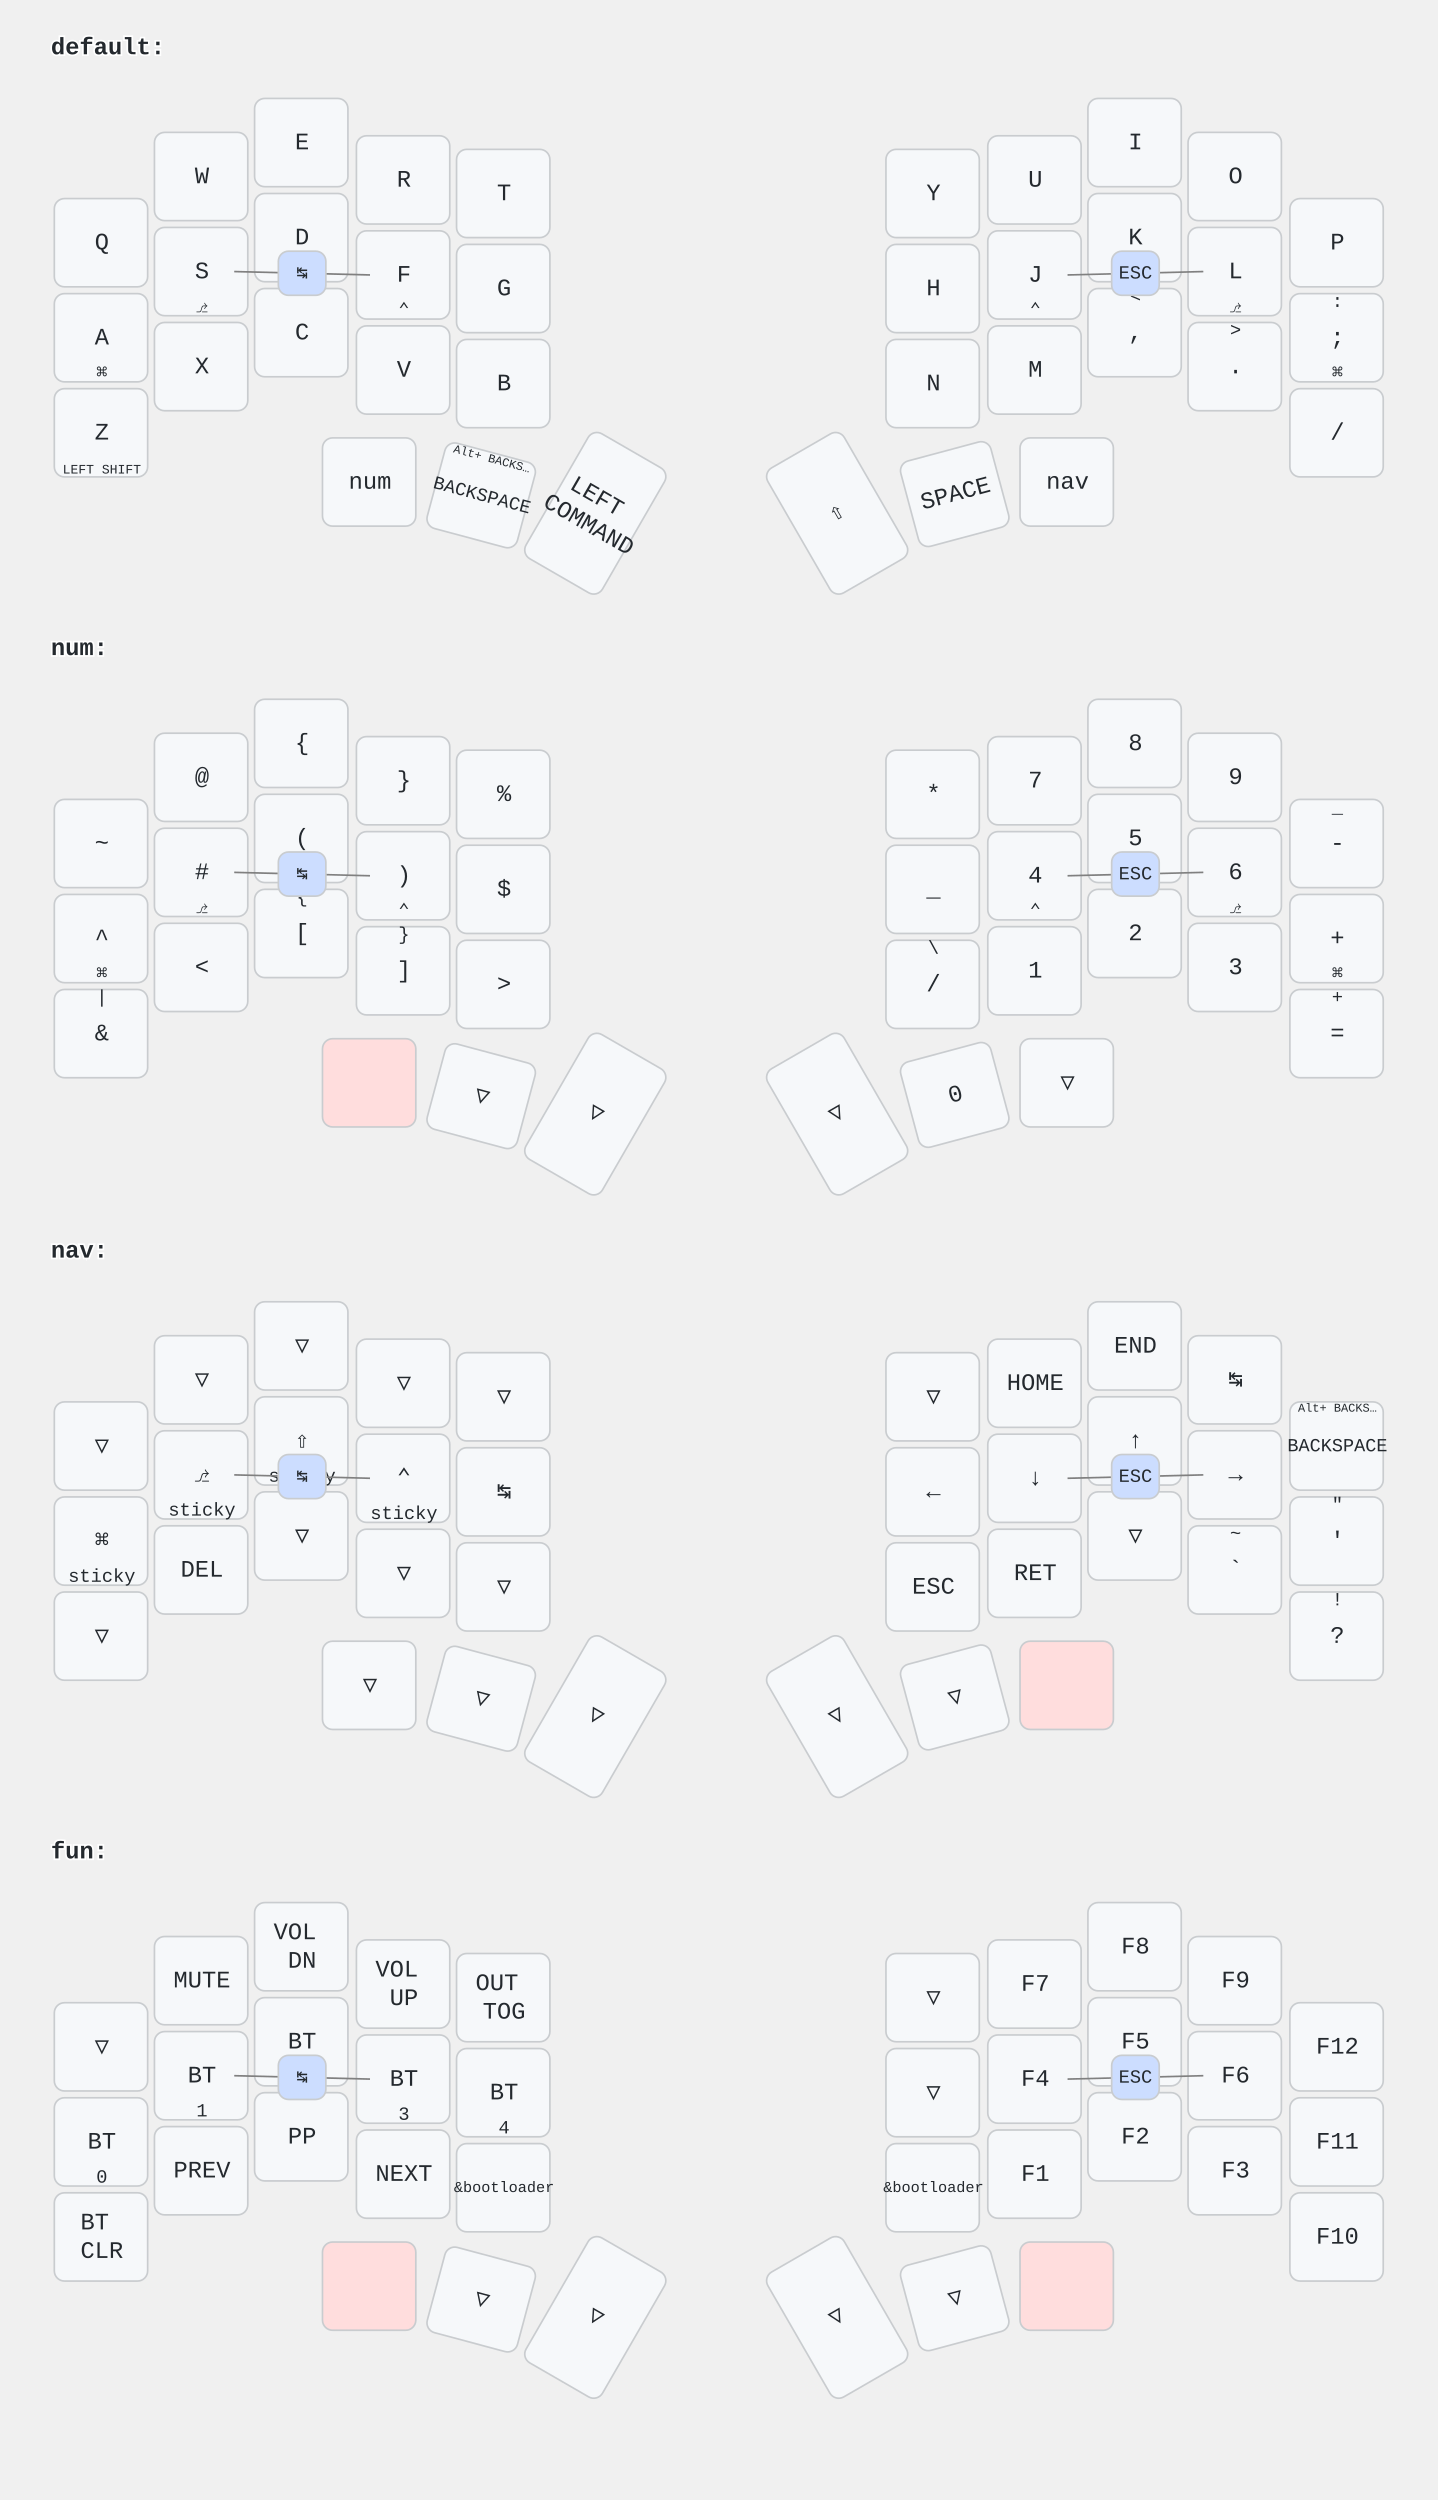
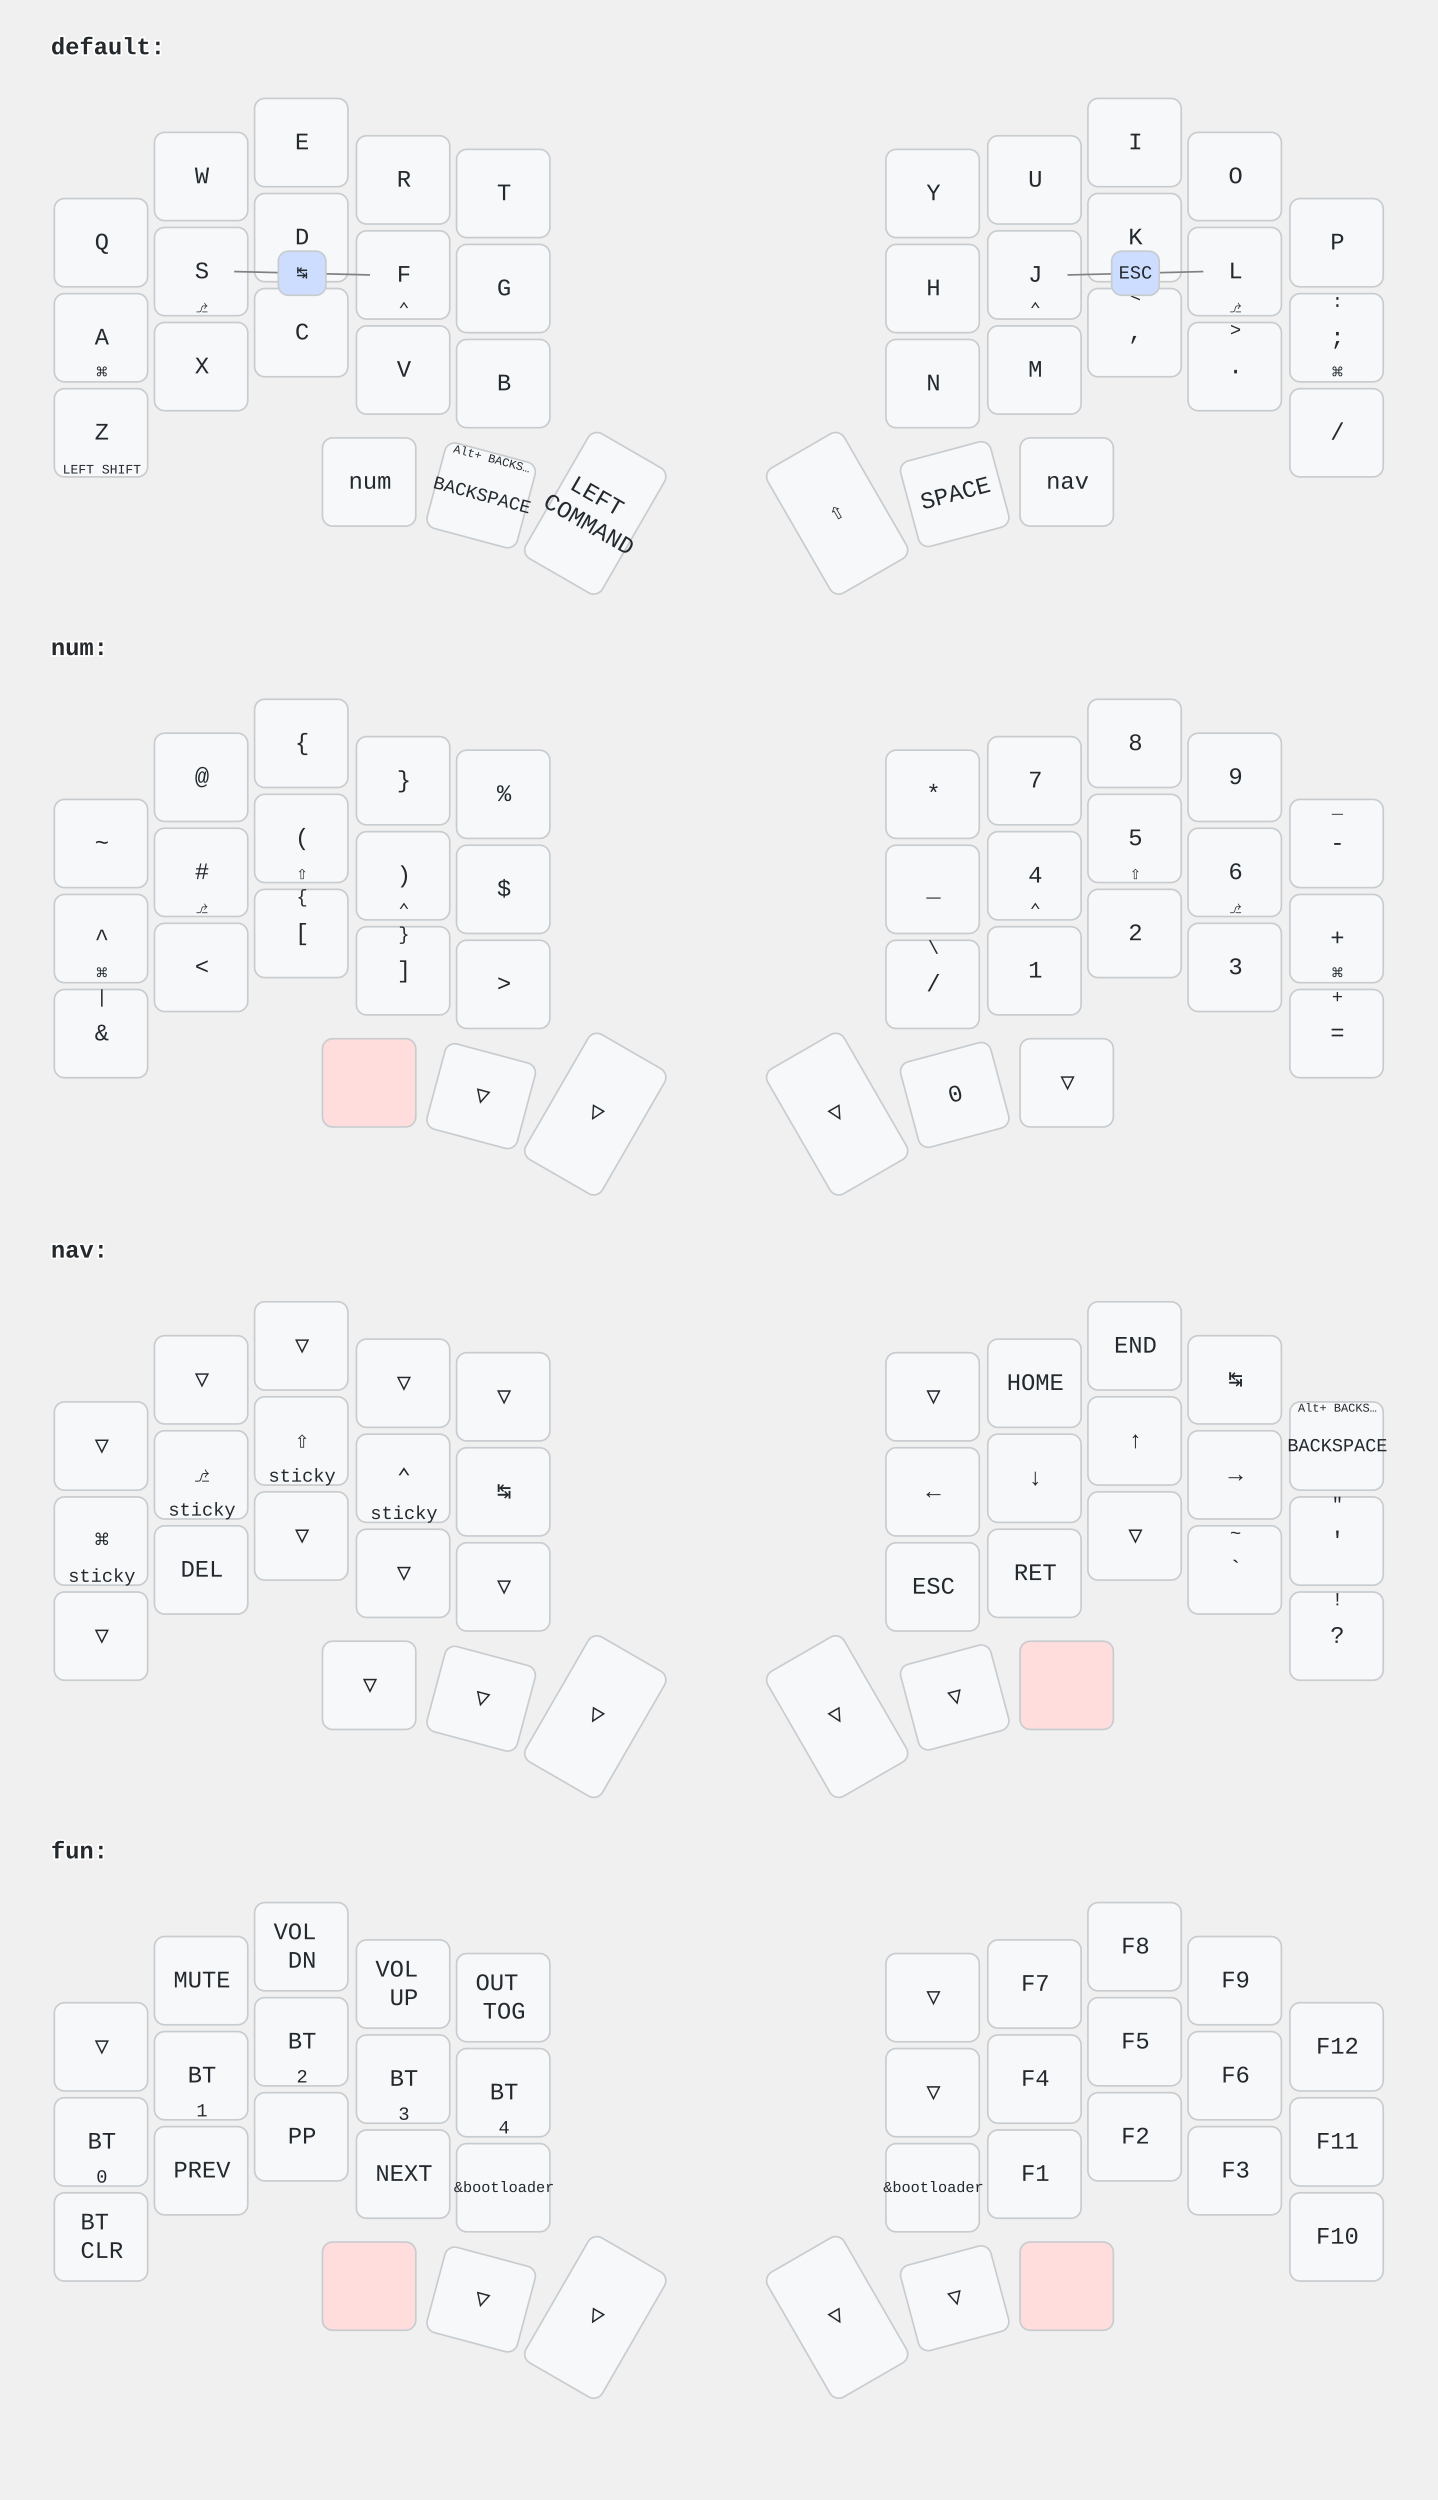
<svg xmlns="http://www.w3.org/2000/svg" width="847" height="1473" viewBox="0 0 847 1473" class="keymap">
  <style>/* font and background color specifications */
svg {
    font-family: SFMono-Regular,Consolas,Liberation Mono,Menlo,monospace;
    font-size: 14px;
    font-kerning: normal;
    text-rendering: optimizeLegibility;
    fill: #24292e;
}

/* default key styling */
rect {
    fill: #f6f8fa;
    stroke: #c9cccf;
    stroke-width: 1;
}

/* color accent for combo boxes */
rect.combo {
    fill: #cdf;
}

/* color accent for held keys */
rect.held, rect.combo.held {
    fill: #fdd;
}

/* color accent for ghost (optional) keys */
rect.ghost, rect.combo.ghost {
    fill: #ddd;
}

text {
    text-anchor: middle;
    dominant-baseline: middle;
}

/* styling for layer labels */
text.label {
    font-weight: bold;
    text-anchor: start;
    stroke: white;
    stroke-width: 2;
    paint-order: stroke;
}

/* styling for combo tap, and key hold/shifted label text */
text.combo, text.hold, text.shifted {
    font-size: 11px;
}

text.hold {
    text-anchor: middle;
    dominant-baseline: auto;
}

text.shifted {
    text-anchor: middle;
    dominant-baseline: hanging;
}

/* styling for hold/shifted label text in combo box */
text.combo.hold, text.combo.shifted {
    font-size: 8px;
}

/* styling for combo dendrons */
path {
    stroke-width: 1;
    stroke: gray;
    fill: none;
}
</style>
  <g transform="translate(30, 0)" class="layer-default">
    <text x="0" y="28" class="label">default:</text>
    <g transform="translate(0, 56)">
      <g transform="translate(30, 87)" class="key keypos-0">
        <rect rx="6" ry="6" x="-28" y="-26" width="55" height="52" class="key" />
        <text x="0" y="0" class="key tap">Q</text>
      </g>
      <g transform="translate(89, 48)" class="key keypos-1">
        <rect rx="6" ry="6" x="-28" y="-26" width="55" height="52" class="key" />
        <text x="0" y="0" class="key tap">W</text>
      </g>
      <g transform="translate(148, 28)" class="key keypos-2">
        <rect rx="6" ry="6" x="-28" y="-26" width="55" height="52" class="key" />
        <text x="0" y="0" class="key tap">E</text>
      </g>
      <g transform="translate(208, 50)" class="key keypos-3">
        <rect rx="6" ry="6" x="-28" y="-26" width="55" height="52" class="key" />
        <text x="0" y="0" class="key tap">R</text>
      </g>
      <g transform="translate(267, 58)" class="key keypos-4">
        <rect rx="6" ry="6" x="-28" y="-26" width="55" height="52" class="key" />
        <text x="0" y="0" class="key tap">T</text>
      </g>
      <g transform="translate(520, 58)" class="key keypos-5">
        <rect rx="6" ry="6" x="-28" y="-26" width="55" height="52" class="key" />
        <text x="0" y="0" class="key tap">Y</text>
      </g>
      <g transform="translate(580, 50)" class="key keypos-6">
        <rect rx="6" ry="6" x="-28" y="-26" width="55" height="52" class="key" />
        <text x="0" y="0" class="key tap">U</text>
      </g>
      <g transform="translate(639, 28)" class="key keypos-7">
        <rect rx="6" ry="6" x="-28" y="-26" width="55" height="52" class="key" />
        <text x="0" y="0" class="key tap">I</text>
      </g>
      <g transform="translate(698, 48)" class="key keypos-8">
        <rect rx="6" ry="6" x="-28" y="-26" width="55" height="52" class="key" />
        <text x="0" y="0" class="key tap">O</text>
      </g>
      <g transform="translate(758, 87)" class="key keypos-9">
        <rect rx="6" ry="6" x="-28" y="-26" width="55" height="52" class="key" />
        <text x="0" y="0" class="key tap">P</text>
      </g>
      <g transform="translate(30, 143)" class="key keypos-10">
        <rect rx="6" ry="6" x="-28" y="-26" width="55" height="52" class="key" />
        <text x="0" y="0" class="key tap">A</text>
        <text x="0" y="24" class="key hold">⌘</text>
      </g>
      <g transform="translate(89, 104)" class="key keypos-11">
        <rect rx="6" ry="6" x="-28" y="-26" width="55" height="52" class="key" />
        <text x="0" y="0" class="key tap">S</text>
        <text x="0" y="24" class="key hold">⎇</text>
      </g>
      <g transform="translate(148, 84)" class="key keypos-12">
        <rect rx="6" ry="6" x="-28" y="-26" width="55" height="52" class="key" />
        <text x="0" y="0" class="key tap">D</text>
        <text x="0" y="24" class="key hold">⇧</text>
      </g>
      <g transform="translate(208, 106)" class="key keypos-13">
        <rect rx="6" ry="6" x="-28" y="-26" width="55" height="52" class="key" />
        <text x="0" y="0" class="key tap">F</text>
        <text x="0" y="24" class="key hold">⌃</text>
      </g>
      <g transform="translate(267, 114)" class="key keypos-14">
        <rect rx="6" ry="6" x="-28" y="-26" width="55" height="52" class="key" />
        <text x="0" y="0" class="key tap">G</text>
      </g>
      <g transform="translate(520, 114)" class="key keypos-15">
        <rect rx="6" ry="6" x="-28" y="-26" width="55" height="52" class="key" />
        <text x="0" y="0" class="key tap">H</text>
      </g>
      <g transform="translate(580, 106)" class="key keypos-16">
        <rect rx="6" ry="6" x="-28" y="-26" width="55" height="52" class="key" />
        <text x="0" y="0" class="key tap">J</text>
        <text x="0" y="24" class="key hold">⌃</text>
      </g>
      <g transform="translate(639, 84)" class="key keypos-17">
        <rect rx="6" ry="6" x="-28" y="-26" width="55" height="52" class="key" />
        <text x="0" y="0" class="key tap">K</text>
        <text x="0" y="24" class="key hold">⇧</text>
      </g>
      <g transform="translate(698, 104)" class="key keypos-18">
        <rect rx="6" ry="6" x="-28" y="-26" width="55" height="52" class="key" />
        <text x="0" y="0" class="key tap">L</text>
        <text x="0" y="24" class="key hold">⎇</text>
      </g>
      <g transform="translate(758, 143)" class="key keypos-19">
        <rect rx="6" ry="6" x="-28" y="-26" width="55" height="52" class="key" />
        <text x="0" y="0" class="key tap">;</text>
        <text x="0" y="24" class="key hold">⌘</text>
        <text x="0" y="-24" class="key shifted">:</text>
      </g>
      <g transform="translate(30, 199)" class="key keypos-20">
        <rect rx="6" ry="6" x="-28" y="-26" width="55" height="52" class="key" />
        <text x="0" y="0" class="key tap">Z</text>
        <text x="0" y="24" class="key hold">
          <tspan style="font-size: 70%">LEFT SHIFT</tspan>
        </text>
      </g>
      <g transform="translate(89, 160)" class="key keypos-21">
        <rect rx="6" ry="6" x="-28" y="-26" width="55" height="52" class="key" />
        <text x="0" y="0" class="key tap">X</text>
      </g>
      <g transform="translate(148, 140)" class="key keypos-22">
        <rect rx="6" ry="6" x="-28" y="-26" width="55" height="52" class="key" />
        <text x="0" y="0" class="key tap">C</text>
      </g>
      <g transform="translate(208, 162)" class="key keypos-23">
        <rect rx="6" ry="6" x="-28" y="-26" width="55" height="52" class="key" />
        <text x="0" y="0" class="key tap">V</text>
      </g>
      <g transform="translate(267, 170)" class="key keypos-24">
        <rect rx="6" ry="6" x="-28" y="-26" width="55" height="52" class="key" />
        <text x="0" y="0" class="key tap">B</text>
      </g>
      <g transform="translate(520, 170)" class="key keypos-25">
        <rect rx="6" ry="6" x="-28" y="-26" width="55" height="52" class="key" />
        <text x="0" y="0" class="key tap">N</text>
      </g>
      <g transform="translate(580, 162)" class="key keypos-26">
        <rect rx="6" ry="6" x="-28" y="-26" width="55" height="52" class="key" />
        <text x="0" y="0" class="key tap">M</text>
      </g>
      <g transform="translate(639, 140)" class="key keypos-27">
        <rect rx="6" ry="6" x="-28" y="-26" width="55" height="52" class="key" />
        <text x="0" y="0" class="key tap">,</text>
        <text x="0" y="-24" class="key shifted">&lt;</text>
      </g>
      <g transform="translate(698, 160)" class="key keypos-28">
        <rect rx="6" ry="6" x="-28" y="-26" width="55" height="52" class="key" />
        <text x="0" y="0" class="key tap">.</text>
        <text x="0" y="-24" class="key shifted">&gt;</text>
      </g>
      <g transform="translate(758, 199)" class="key keypos-29">
        <rect rx="6" ry="6" x="-28" y="-26" width="55" height="52" class="key" />
        <text x="0" y="0" class="key tap">/</text>
      </g>
      <g transform="translate(188, 228)" class="key keypos-30">
        <rect rx="6" ry="6" x="-28" y="-26" width="55" height="52" class="key" />
        <text x="0" y="0" class="key tap">num</text>
      </g>
      <g transform="translate(254, 236) rotate(15.0)" class="key keypos-31">
        <rect rx="6" ry="6" x="-28" y="-26" width="55" height="52" class="key" />
        <text x="0" y="0" class="key tap">
          <tspan style="font-size: 78%">BACKSPACE</tspan>
        </text>
        <text x="0" y="-24" class="key shifted">
          <tspan style="font-size: 64%">Alt+ BACKS…</tspan>
        </text>
      </g>
      <g transform="translate(321, 246) rotate(30.0)" class="key keypos-32">
        <rect rx="6" ry="6" x="-26" y="-42" width="52" height="85" class="key" />
        <text x="0" y="0" class="key tap">
          <tspan x="0" dy="-0.6em">LEFT</tspan>
          <tspan x="0" dy="1.2em">COMMAND</tspan>
        </text>
      </g>
      <g transform="translate(463, 246) rotate(-30.0)" class="key keypos-33">
        <rect rx="6" ry="6" x="-26" y="-42" width="52" height="85" class="key" />
        <text x="0" y="0" class="key tap">⇧</text>
      </g>
      <g transform="translate(533, 235) rotate(-15.0)" class="key keypos-34">
        <rect rx="6" ry="6" x="-28" y="-26" width="55" height="52" class="key" />
        <text x="0" y="0" class="key tap">SPACE</text>
      </g>
      <g transform="translate(599, 228)" class="key keypos-35">
        <rect rx="6" ry="6" x="-28" y="-26" width="55" height="52" class="key" />
        <text x="0" y="0" class="key tap">nav</text>
      </g>
      <g class="combo combopos-0">
        <path d="M148,105 l-40,-1" class="combo" />
        <path d="M148,105 l40,1" class="combo" />
        <rect rx="6" ry="6" x="134" y="92" width="28" height="26" class="combo" />
        <text x="148" y="105" class="combo tap">↹</text>
      </g>
      <g class="combo combopos-1">
        <path d="M639,105 l-40,1" class="combo" />
        <path d="M639,105 l40,-1" class="combo" />
        <rect rx="6" ry="6" x="625" y="92" width="28" height="26" class="combo" />
        <text x="639" y="105" class="combo tap">ESC</text>
      </g>
    </g>
  </g>
  <g transform="translate(30, 354)" class="layer-num">
    <text x="0" y="28" class="label">num:</text>
    <g transform="translate(0, 56)">
      <g transform="translate(30, 87)" class="key keypos-0">
        <rect rx="6" ry="6" x="-28" y="-26" width="55" height="52" class="key" />
        <text x="0" y="0" class="key tap">~</text>
      </g>
      <g transform="translate(89, 48)" class="key keypos-1">
        <rect rx="6" ry="6" x="-28" y="-26" width="55" height="52" class="key" />
        <text x="0" y="0" class="key tap">@</text>
      </g>
      <g transform="translate(148, 28)" class="key keypos-2">
        <rect rx="6" ry="6" x="-28" y="-26" width="55" height="52" class="key" />
        <text x="0" y="0" class="key tap">{</text>
      </g>
      <g transform="translate(208, 50)" class="key keypos-3">
        <rect rx="6" ry="6" x="-28" y="-26" width="55" height="52" class="key" />
        <text x="0" y="0" class="key tap">}</text>
      </g>
      <g transform="translate(267, 58)" class="key keypos-4">
        <rect rx="6" ry="6" x="-28" y="-26" width="55" height="52" class="key" />
        <text x="0" y="0" class="key tap">%</text>
      </g>
      <g transform="translate(520, 58)" class="key keypos-5">
        <rect rx="6" ry="6" x="-28" y="-26" width="55" height="52" class="key" />
        <text x="0" y="0" class="key tap">*</text>
      </g>
      <g transform="translate(580, 50)" class="key keypos-6">
        <rect rx="6" ry="6" x="-28" y="-26" width="55" height="52" class="key" />
        <text x="0" y="0" class="key tap">7</text>
      </g>
      <g transform="translate(639, 28)" class="key keypos-7">
        <rect rx="6" ry="6" x="-28" y="-26" width="55" height="52" class="key" />
        <text x="0" y="0" class="key tap">8</text>
      </g>
      <g transform="translate(698, 48)" class="key keypos-8">
        <rect rx="6" ry="6" x="-28" y="-26" width="55" height="52" class="key" />
        <text x="0" y="0" class="key tap">9</text>
      </g>
      <g transform="translate(758, 87)" class="key keypos-9">
        <rect rx="6" ry="6" x="-28" y="-26" width="55" height="52" class="key" />
        <text x="0" y="0" class="key tap">-</text>
        <text x="0" y="-24" class="key shifted">_</text>
      </g>
      <g transform="translate(30, 143)" class="key keypos-10">
        <rect rx="6" ry="6" x="-28" y="-26" width="55" height="52" class="key" />
        <text x="0" y="0" class="key tap">^</text>
        <text x="0" y="24" class="key hold">⌘</text>
      </g>
      <g transform="translate(89, 104)" class="key keypos-11">
        <rect rx="6" ry="6" x="-28" y="-26" width="55" height="52" class="key" />
        <text x="0" y="0" class="key tap">#</text>
        <text x="0" y="24" class="key hold">⎇</text>
      </g>
      <g transform="translate(148, 84)" class="key keypos-12">
        <rect rx="6" ry="6" x="-28" y="-26" width="55" height="52" class="key" />
        <text x="0" y="0" class="key tap">(</text>
        <text x="0" y="24" class="key hold">⇧</text>
      </g>
      <g transform="translate(208, 106)" class="key keypos-13">
        <rect rx="6" ry="6" x="-28" y="-26" width="55" height="52" class="key" />
        <text x="0" y="0" class="key tap">)</text>
        <text x="0" y="24" class="key hold">⌃</text>
      </g>
      <g transform="translate(267, 114)" class="key keypos-14">
        <rect rx="6" ry="6" x="-28" y="-26" width="55" height="52" class="key" />
        <text x="0" y="0" class="key tap">$</text>
      </g>
      <g transform="translate(520, 114)" class="key keypos-15">
        <rect rx="6" ry="6" x="-28" y="-26" width="55" height="52" class="key" />
        <text x="0" y="0" class="key tap">_</text>
      </g>
      <g transform="translate(580, 106)" class="key keypos-16">
        <rect rx="6" ry="6" x="-28" y="-26" width="55" height="52" class="key" />
        <text x="0" y="0" class="key tap">4</text>
        <text x="0" y="24" class="key hold">⌃</text>
      </g>
      <g transform="translate(639, 84)" class="key keypos-17">
        <rect rx="6" ry="6" x="-28" y="-26" width="55" height="52" class="key" />
        <text x="0" y="0" class="key tap">5</text>
        <text x="0" y="24" class="key hold">⇧</text>
      </g>
      <g transform="translate(698, 104)" class="key keypos-18">
        <rect rx="6" ry="6" x="-28" y="-26" width="55" height="52" class="key" />
        <text x="0" y="0" class="key tap">6</text>
        <text x="0" y="24" class="key hold">⎇</text>
      </g>
      <g transform="translate(758, 143)" class="key keypos-19">
        <rect rx="6" ry="6" x="-28" y="-26" width="55" height="52" class="key" />
        <text x="0" y="0" class="key tap">+</text>
        <text x="0" y="24" class="key hold">⌘</text>
      </g>
      <g transform="translate(30, 199)" class="key keypos-20">
        <rect rx="6" ry="6" x="-28" y="-26" width="55" height="52" class="key" />
        <text x="0" y="0" class="key tap">&amp;</text>
        <text x="0" y="-24" class="key shifted">|</text>
      </g>
      <g transform="translate(89, 160)" class="key keypos-21">
        <rect rx="6" ry="6" x="-28" y="-26" width="55" height="52" class="key" />
        <text x="0" y="0" class="key tap">&lt;</text>
      </g>
      <g transform="translate(148, 140)" class="key keypos-22">
        <rect rx="6" ry="6" x="-28" y="-26" width="55" height="52" class="key" />
        <text x="0" y="0" class="key tap">[</text>
        <text x="0" y="-24" class="key shifted">{</text>
      </g>
      <g transform="translate(208, 162)" class="key keypos-23">
        <rect rx="6" ry="6" x="-28" y="-26" width="55" height="52" class="key" />
        <text x="0" y="0" class="key tap">]</text>
        <text x="0" y="-24" class="key shifted">}</text>
      </g>
      <g transform="translate(267, 170)" class="key keypos-24">
        <rect rx="6" ry="6" x="-28" y="-26" width="55" height="52" class="key" />
        <text x="0" y="0" class="key tap">&gt;</text>
      </g>
      <g transform="translate(520, 170)" class="key keypos-25">
        <rect rx="6" ry="6" x="-28" y="-26" width="55" height="52" class="key" />
        <text x="0" y="0" class="key tap">/</text>
        <text x="0" y="-24" class="key shifted">\</text>
      </g>
      <g transform="translate(580, 162)" class="key keypos-26">
        <rect rx="6" ry="6" x="-28" y="-26" width="55" height="52" class="key" />
        <text x="0" y="0" class="key tap">1</text>
      </g>
      <g transform="translate(639, 140)" class="key keypos-27">
        <rect rx="6" ry="6" x="-28" y="-26" width="55" height="52" class="key" />
        <text x="0" y="0" class="key tap">2</text>
      </g>
      <g transform="translate(698, 160)" class="key keypos-28">
        <rect rx="6" ry="6" x="-28" y="-26" width="55" height="52" class="key" />
        <text x="0" y="0" class="key tap">3</text>
      </g>
      <g transform="translate(758, 199)" class="key keypos-29">
        <rect rx="6" ry="6" x="-28" y="-26" width="55" height="52" class="key" />
        <text x="0" y="0" class="key tap">=</text>
        <text x="0" y="-24" class="key shifted">+</text>
      </g>
      <g transform="translate(188, 228)" class="key held keypos-30">
        <rect rx="6" ry="6" x="-28" y="-26" width="55" height="52" class="key held" />
      </g>
      <g transform="translate(254, 236) rotate(15.0)" class="key trans keypos-31">
        <rect rx="6" ry="6" x="-28" y="-26" width="55" height="52" class="key trans" />
        <text x="0" y="0" class="key trans tap">▽</text>
      </g>
      <g transform="translate(321, 246) rotate(30.0)" class="key trans keypos-32">
        <rect rx="6" ry="6" x="-26" y="-42" width="52" height="85" class="key trans" />
        <text x="0" y="0" class="key trans tap">▽</text>
      </g>
      <g transform="translate(463, 246) rotate(-30.0)" class="key trans keypos-33">
        <rect rx="6" ry="6" x="-26" y="-42" width="52" height="85" class="key trans" />
        <text x="0" y="0" class="key trans tap">▽</text>
      </g>
      <g transform="translate(533, 235) rotate(-15.0)" class="key keypos-34">
        <rect rx="6" ry="6" x="-28" y="-26" width="55" height="52" class="key" />
        <text x="0" y="0" class="key tap">0</text>
      </g>
      <g transform="translate(599, 228)" class="key trans keypos-35">
        <rect rx="6" ry="6" x="-28" y="-26" width="55" height="52" class="key trans" />
        <text x="0" y="0" class="key trans tap">▽</text>
      </g>
-       <g class="combo combopos-0">
-         <path d="M148,105 l-40,-1" class="combo" />
-         <path d="M148,105 l40,1" class="combo" />
-         <rect rx="6" ry="6" x="134" y="92" width="28" height="26" class="combo" />
-         <text x="148" y="105" class="combo tap">↹</text>
-       </g>
-       <g class="combo combopos-1">
-         <path d="M639,105 l-40,1" class="combo" />
-         <path d="M639,105 l40,-1" class="combo" />
-         <rect rx="6" ry="6" x="625" y="92" width="28" height="26" class="combo" />
-         <text x="639" y="105" class="combo tap">ESC</text>
-       </g>
    </g>
  </g>
  <g transform="translate(30, 709)" class="layer-nav">
    <text x="0" y="28" class="label">nav:</text>
    <g transform="translate(0, 56)">
      <g transform="translate(30, 87)" class="key trans keypos-0">
        <rect rx="6" ry="6" x="-28" y="-26" width="55" height="52" class="key trans" />
        <text x="0" y="0" class="key trans tap">▽</text>
      </g>
      <g transform="translate(89, 48)" class="key trans keypos-1">
        <rect rx="6" ry="6" x="-28" y="-26" width="55" height="52" class="key trans" />
        <text x="0" y="0" class="key trans tap">▽</text>
      </g>
      <g transform="translate(148, 28)" class="key trans keypos-2">
        <rect rx="6" ry="6" x="-28" y="-26" width="55" height="52" class="key trans" />
        <text x="0" y="0" class="key trans tap">▽</text>
      </g>
      <g transform="translate(208, 50)" class="key trans keypos-3">
        <rect rx="6" ry="6" x="-28" y="-26" width="55" height="52" class="key trans" />
        <text x="0" y="0" class="key trans tap">▽</text>
      </g>
      <g transform="translate(267, 58)" class="key trans keypos-4">
        <rect rx="6" ry="6" x="-28" y="-26" width="55" height="52" class="key trans" />
        <text x="0" y="0" class="key trans tap">▽</text>
      </g>
      <g transform="translate(520, 58)" class="key trans keypos-5">
        <rect rx="6" ry="6" x="-28" y="-26" width="55" height="52" class="key trans" />
        <text x="0" y="0" class="key trans tap">▽</text>
      </g>
      <g transform="translate(580, 50)" class="key keypos-6">
        <rect rx="6" ry="6" x="-28" y="-26" width="55" height="52" class="key" />
        <text x="0" y="0" class="key tap">HOME</text>
      </g>
      <g transform="translate(639, 28)" class="key keypos-7">
        <rect rx="6" ry="6" x="-28" y="-26" width="55" height="52" class="key" />
        <text x="0" y="0" class="key tap">END</text>
      </g>
      <g transform="translate(698, 48)" class="key keypos-8">
        <rect rx="6" ry="6" x="-28" y="-26" width="55" height="52" class="key" />
        <text x="0" y="0" class="key tap">↹</text>
      </g>
      <g transform="translate(758, 87)" class="key keypos-9">
        <rect rx="6" ry="6" x="-28" y="-26" width="55" height="52" class="key" />
        <text x="0" y="0" class="key tap">
          <tspan style="font-size: 78%">BACKSPACE</tspan>
        </text>
        <text x="0" y="-24" class="key shifted">
          <tspan style="font-size: 64%">Alt+ BACKS…</tspan>
        </text>
      </g>
      <g transform="translate(30, 143)" class="key keypos-10">
        <rect rx="6" ry="6" x="-28" y="-26" width="55" height="52" class="key" />
        <text x="0" y="0" class="key tap">⌘</text>
        <text x="0" y="24" class="key hold">sticky</text>
      </g>
      <g transform="translate(89, 104)" class="key keypos-11">
        <rect rx="6" ry="6" x="-28" y="-26" width="55" height="52" class="key" />
        <text x="0" y="0" class="key tap">⎇</text>
        <text x="0" y="24" class="key hold">sticky</text>
      </g>
      <g transform="translate(148, 84)" class="key keypos-12">
        <rect rx="6" ry="6" x="-28" y="-26" width="55" height="52" class="key" />
        <text x="0" y="0" class="key tap">⇧</text>
        <text x="0" y="24" class="key hold">sticky</text>
      </g>
      <g transform="translate(208, 106)" class="key keypos-13">
        <rect rx="6" ry="6" x="-28" y="-26" width="55" height="52" class="key" />
        <text x="0" y="0" class="key tap">⌃</text>
        <text x="0" y="24" class="key hold">sticky</text>
      </g>
      <g transform="translate(267, 114)" class="key keypos-14">
        <rect rx="6" ry="6" x="-28" y="-26" width="55" height="52" class="key" />
        <text x="0" y="0" class="key tap">↹</text>
      </g>
      <g transform="translate(520, 114)" class="key keypos-15">
        <rect rx="6" ry="6" x="-28" y="-26" width="55" height="52" class="key" />
        <text x="0" y="0" class="key tap">←</text>
      </g>
      <g transform="translate(580, 106)" class="key keypos-16">
        <rect rx="6" ry="6" x="-28" y="-26" width="55" height="52" class="key" />
        <text x="0" y="0" class="key tap">↓</text>
      </g>
      <g transform="translate(639, 84)" class="key keypos-17">
        <rect rx="6" ry="6" x="-28" y="-26" width="55" height="52" class="key" />
        <text x="0" y="0" class="key tap">↑</text>
      </g>
      <g transform="translate(698, 104)" class="key keypos-18">
        <rect rx="6" ry="6" x="-28" y="-26" width="55" height="52" class="key" />
        <text x="0" y="0" class="key tap">→</text>
      </g>
      <g transform="translate(758, 143)" class="key keypos-19">
        <rect rx="6" ry="6" x="-28" y="-26" width="55" height="52" class="key" />
        <text x="0" y="0" class="key tap">'</text>
        <text x="0" y="-24" class="key shifted">"</text>
      </g>
      <g transform="translate(30, 199)" class="key trans keypos-20">
        <rect rx="6" ry="6" x="-28" y="-26" width="55" height="52" class="key trans" />
        <text x="0" y="0" class="key trans tap">▽</text>
      </g>
      <g transform="translate(89, 160)" class="key keypos-21">
        <rect rx="6" ry="6" x="-28" y="-26" width="55" height="52" class="key" />
        <text x="0" y="0" class="key tap">DEL</text>
      </g>
      <g transform="translate(148, 140)" class="key trans keypos-22">
        <rect rx="6" ry="6" x="-28" y="-26" width="55" height="52" class="key trans" />
        <text x="0" y="0" class="key trans tap">▽</text>
      </g>
      <g transform="translate(208, 162)" class="key trans keypos-23">
        <rect rx="6" ry="6" x="-28" y="-26" width="55" height="52" class="key trans" />
        <text x="0" y="0" class="key trans tap">▽</text>
      </g>
      <g transform="translate(267, 170)" class="key trans keypos-24">
        <rect rx="6" ry="6" x="-28" y="-26" width="55" height="52" class="key trans" />
        <text x="0" y="0" class="key trans tap">▽</text>
      </g>
      <g transform="translate(520, 170)" class="key keypos-25">
        <rect rx="6" ry="6" x="-28" y="-26" width="55" height="52" class="key" />
        <text x="0" y="0" class="key tap">ESC</text>
      </g>
      <g transform="translate(580, 162)" class="key keypos-26">
        <rect rx="6" ry="6" x="-28" y="-26" width="55" height="52" class="key" />
        <text x="0" y="0" class="key tap">RET</text>
      </g>
      <g transform="translate(639, 140)" class="key trans keypos-27">
        <rect rx="6" ry="6" x="-28" y="-26" width="55" height="52" class="key trans" />
        <text x="0" y="0" class="key trans tap">▽</text>
      </g>
      <g transform="translate(698, 160)" class="key keypos-28">
        <rect rx="6" ry="6" x="-28" y="-26" width="55" height="52" class="key" />
        <text x="0" y="0" class="key tap">`</text>
        <text x="0" y="-24" class="key shifted">~</text>
      </g>
      <g transform="translate(758, 199)" class="key keypos-29">
        <rect rx="6" ry="6" x="-28" y="-26" width="55" height="52" class="key" />
        <text x="0" y="0" class="key tap">?</text>
        <text x="0" y="-24" class="key shifted">!</text>
      </g>
      <g transform="translate(188, 228)" class="key trans keypos-30">
        <rect rx="6" ry="6" x="-28" y="-26" width="55" height="52" class="key trans" />
        <text x="0" y="0" class="key trans tap">▽</text>
      </g>
      <g transform="translate(254, 236) rotate(15.0)" class="key trans keypos-31">
        <rect rx="6" ry="6" x="-28" y="-26" width="55" height="52" class="key trans" />
        <text x="0" y="0" class="key trans tap">▽</text>
      </g>
      <g transform="translate(321, 246) rotate(30.0)" class="key trans keypos-32">
        <rect rx="6" ry="6" x="-26" y="-42" width="52" height="85" class="key trans" />
        <text x="0" y="0" class="key trans tap">▽</text>
      </g>
      <g transform="translate(463, 246) rotate(-30.0)" class="key trans keypos-33">
        <rect rx="6" ry="6" x="-26" y="-42" width="52" height="85" class="key trans" />
        <text x="0" y="0" class="key trans tap">▽</text>
      </g>
      <g transform="translate(533, 235) rotate(-15.0)" class="key trans keypos-34">
        <rect rx="6" ry="6" x="-28" y="-26" width="55" height="52" class="key trans" />
        <text x="0" y="0" class="key trans tap">▽</text>
      </g>
      <g transform="translate(599, 228)" class="key held keypos-35">
        <rect rx="6" ry="6" x="-28" y="-26" width="55" height="52" class="key held" />
      </g>
-       <g class="combo combopos-0">
-         <path d="M148,105 l-40,-1" class="combo" />
-         <path d="M148,105 l40,1" class="combo" />
-         <rect rx="6" ry="6" x="134" y="92" width="28" height="26" class="combo" />
-         <text x="148" y="105" class="combo tap">↹</text>
-       </g>
-       <g class="combo combopos-1">
-         <path d="M639,105 l-40,1" class="combo" />
-         <path d="M639,105 l40,-1" class="combo" />
-         <rect rx="6" ry="6" x="625" y="92" width="28" height="26" class="combo" />
-         <text x="639" y="105" class="combo tap">ESC</text>
-       </g>
    </g>
  </g>
  <g transform="translate(30, 1063)" class="layer-fun">
    <text x="0" y="28" class="label">fun:</text>
    <g transform="translate(0, 56)">
      <g transform="translate(30, 87)" class="key trans keypos-0">
        <rect rx="6" ry="6" x="-28" y="-26" width="55" height="52" class="key trans" />
        <text x="0" y="0" class="key trans tap">▽</text>
      </g>
      <g transform="translate(89, 48)" class="key keypos-1">
        <rect rx="6" ry="6" x="-28" y="-26" width="55" height="52" class="key" />
        <text x="0" y="0" class="key tap">MUTE</text>
      </g>
      <g transform="translate(148, 28)" class="key keypos-2">
        <rect rx="6" ry="6" x="-28" y="-26" width="55" height="52" class="key" />
        <text x="0" y="0" class="key tap">
          <tspan x="0" dy="-0.6em">VOL</tspan>
          <tspan x="0" dy="1.2em">DN</tspan>
        </text>
      </g>
      <g transform="translate(208, 50)" class="key keypos-3">
        <rect rx="6" ry="6" x="-28" y="-26" width="55" height="52" class="key" />
        <text x="0" y="0" class="key tap">
          <tspan x="0" dy="-0.6em">VOL</tspan>
          <tspan x="0" dy="1.2em">UP</tspan>
        </text>
      </g>
      <g transform="translate(267, 58)" class="key keypos-4">
        <rect rx="6" ry="6" x="-28" y="-26" width="55" height="52" class="key" />
        <text x="0" y="0" class="key tap">
          <tspan x="0" dy="-0.6em">OUT</tspan>
          <tspan x="0" dy="1.2em">TOG</tspan>
        </text>
      </g>
      <g transform="translate(520, 58)" class="key trans keypos-5">
        <rect rx="6" ry="6" x="-28" y="-26" width="55" height="52" class="key trans" />
        <text x="0" y="0" class="key trans tap">▽</text>
      </g>
      <g transform="translate(580, 50)" class="key keypos-6">
        <rect rx="6" ry="6" x="-28" y="-26" width="55" height="52" class="key" />
        <text x="0" y="0" class="key tap">F7</text>
      </g>
      <g transform="translate(639, 28)" class="key keypos-7">
        <rect rx="6" ry="6" x="-28" y="-26" width="55" height="52" class="key" />
        <text x="0" y="0" class="key tap">F8</text>
      </g>
      <g transform="translate(698, 48)" class="key keypos-8">
        <rect rx="6" ry="6" x="-28" y="-26" width="55" height="52" class="key" />
        <text x="0" y="0" class="key tap">F9</text>
      </g>
      <g transform="translate(758, 87)" class="key keypos-9">
        <rect rx="6" ry="6" x="-28" y="-26" width="55" height="52" class="key" />
        <text x="0" y="0" class="key tap">F12</text>
      </g>
      <g transform="translate(30, 143)" class="key keypos-10">
        <rect rx="6" ry="6" x="-28" y="-26" width="55" height="52" class="key" />
        <text x="0" y="0" class="key tap">BT</text>
        <text x="0" y="24" class="key hold">0</text>
      </g>
      <g transform="translate(89, 104)" class="key keypos-11">
        <rect rx="6" ry="6" x="-28" y="-26" width="55" height="52" class="key" />
        <text x="0" y="0" class="key tap">BT</text>
        <text x="0" y="24" class="key hold">1</text>
      </g>
      <g transform="translate(148, 84)" class="key keypos-12">
        <rect rx="6" ry="6" x="-28" y="-26" width="55" height="52" class="key" />
        <text x="0" y="0" class="key tap">BT</text>
        <text x="0" y="24" class="key hold">2</text>
      </g>
      <g transform="translate(208, 106)" class="key keypos-13">
        <rect rx="6" ry="6" x="-28" y="-26" width="55" height="52" class="key" />
        <text x="0" y="0" class="key tap">BT</text>
        <text x="0" y="24" class="key hold">3</text>
      </g>
      <g transform="translate(267, 114)" class="key keypos-14">
        <rect rx="6" ry="6" x="-28" y="-26" width="55" height="52" class="key" />
        <text x="0" y="0" class="key tap">BT</text>
        <text x="0" y="24" class="key hold">4</text>
      </g>
      <g transform="translate(520, 114)" class="key trans keypos-15">
        <rect rx="6" ry="6" x="-28" y="-26" width="55" height="52" class="key trans" />
        <text x="0" y="0" class="key trans tap">▽</text>
      </g>
      <g transform="translate(580, 106)" class="key keypos-16">
        <rect rx="6" ry="6" x="-28" y="-26" width="55" height="52" class="key" />
        <text x="0" y="0" class="key tap">F4</text>
      </g>
      <g transform="translate(639, 84)" class="key keypos-17">
        <rect rx="6" ry="6" x="-28" y="-26" width="55" height="52" class="key" />
        <text x="0" y="0" class="key tap">F5</text>
      </g>
      <g transform="translate(698, 104)" class="key keypos-18">
        <rect rx="6" ry="6" x="-28" y="-26" width="55" height="52" class="key" />
        <text x="0" y="0" class="key tap">F6</text>
      </g>
      <g transform="translate(758, 143)" class="key keypos-19">
        <rect rx="6" ry="6" x="-28" y="-26" width="55" height="52" class="key" />
        <text x="0" y="0" class="key tap">F11</text>
      </g>
      <g transform="translate(30, 199)" class="key keypos-20">
        <rect rx="6" ry="6" x="-28" y="-26" width="55" height="52" class="key" />
        <text x="0" y="0" class="key tap">
          <tspan x="0" dy="-0.6em">BT</tspan>
          <tspan x="0" dy="1.2em">CLR</tspan>
        </text>
      </g>
      <g transform="translate(89, 160)" class="key keypos-21">
        <rect rx="6" ry="6" x="-28" y="-26" width="55" height="52" class="key" />
        <text x="0" y="0" class="key tap">PREV</text>
      </g>
      <g transform="translate(148, 140)" class="key keypos-22">
        <rect rx="6" ry="6" x="-28" y="-26" width="55" height="52" class="key" />
        <text x="0" y="0" class="key tap">PP</text>
      </g>
      <g transform="translate(208, 162)" class="key keypos-23">
        <rect rx="6" ry="6" x="-28" y="-26" width="55" height="52" class="key" />
        <text x="0" y="0" class="key tap">NEXT</text>
      </g>
      <g transform="translate(267, 170)" class="key keypos-24">
        <rect rx="6" ry="6" x="-28" y="-26" width="55" height="52" class="key" />
        <text x="0" y="0" class="key tap">
          <tspan style="font-size: 64%">&amp;bootloader</tspan>
        </text>
      </g>
      <g transform="translate(520, 170)" class="key keypos-25">
        <rect rx="6" ry="6" x="-28" y="-26" width="55" height="52" class="key" />
        <text x="0" y="0" class="key tap">
          <tspan style="font-size: 64%">&amp;bootloader</tspan>
        </text>
      </g>
      <g transform="translate(580, 162)" class="key keypos-26">
        <rect rx="6" ry="6" x="-28" y="-26" width="55" height="52" class="key" />
        <text x="0" y="0" class="key tap">F1</text>
      </g>
      <g transform="translate(639, 140)" class="key keypos-27">
        <rect rx="6" ry="6" x="-28" y="-26" width="55" height="52" class="key" />
        <text x="0" y="0" class="key tap">F2</text>
      </g>
      <g transform="translate(698, 160)" class="key keypos-28">
        <rect rx="6" ry="6" x="-28" y="-26" width="55" height="52" class="key" />
        <text x="0" y="0" class="key tap">F3</text>
      </g>
      <g transform="translate(758, 199)" class="key keypos-29">
        <rect rx="6" ry="6" x="-28" y="-26" width="55" height="52" class="key" />
        <text x="0" y="0" class="key tap">F10</text>
      </g>
      <g transform="translate(188, 228)" class="key held keypos-30">
        <rect rx="6" ry="6" x="-28" y="-26" width="55" height="52" class="key held" />
      </g>
      <g transform="translate(254, 236) rotate(15.0)" class="key trans keypos-31">
        <rect rx="6" ry="6" x="-28" y="-26" width="55" height="52" class="key trans" />
        <text x="0" y="0" class="key trans tap">▽</text>
      </g>
      <g transform="translate(321, 246) rotate(30.0)" class="key trans keypos-32">
        <rect rx="6" ry="6" x="-26" y="-42" width="52" height="85" class="key trans" />
        <text x="0" y="0" class="key trans tap">▽</text>
      </g>
      <g transform="translate(463, 246) rotate(-30.0)" class="key trans keypos-33">
        <rect rx="6" ry="6" x="-26" y="-42" width="52" height="85" class="key trans" />
        <text x="0" y="0" class="key trans tap">▽</text>
      </g>
      <g transform="translate(533, 235) rotate(-15.0)" class="key trans keypos-34">
        <rect rx="6" ry="6" x="-28" y="-26" width="55" height="52" class="key trans" />
        <text x="0" y="0" class="key trans tap">▽</text>
      </g>
      <g transform="translate(599, 228)" class="key held keypos-35">
        <rect rx="6" ry="6" x="-28" y="-26" width="55" height="52" class="key held" />
      </g>
-       <g class="combo combopos-0">
-         <path d="M148,105 l-40,-1" class="combo" />
-         <path d="M148,105 l40,1" class="combo" />
-         <rect rx="6" ry="6" x="134" y="92" width="28" height="26" class="combo" />
-         <text x="148" y="105" class="combo tap">↹</text>
-       </g>
-       <g class="combo combopos-1">
-         <path d="M639,105 l-40,1" class="combo" />
-         <path d="M639,105 l40,-1" class="combo" />
-         <rect rx="6" ry="6" x="625" y="92" width="28" height="26" class="combo" />
-         <text x="639" y="105" class="combo tap">ESC</text>
-       </g>
    </g>
  </g>
</svg>
